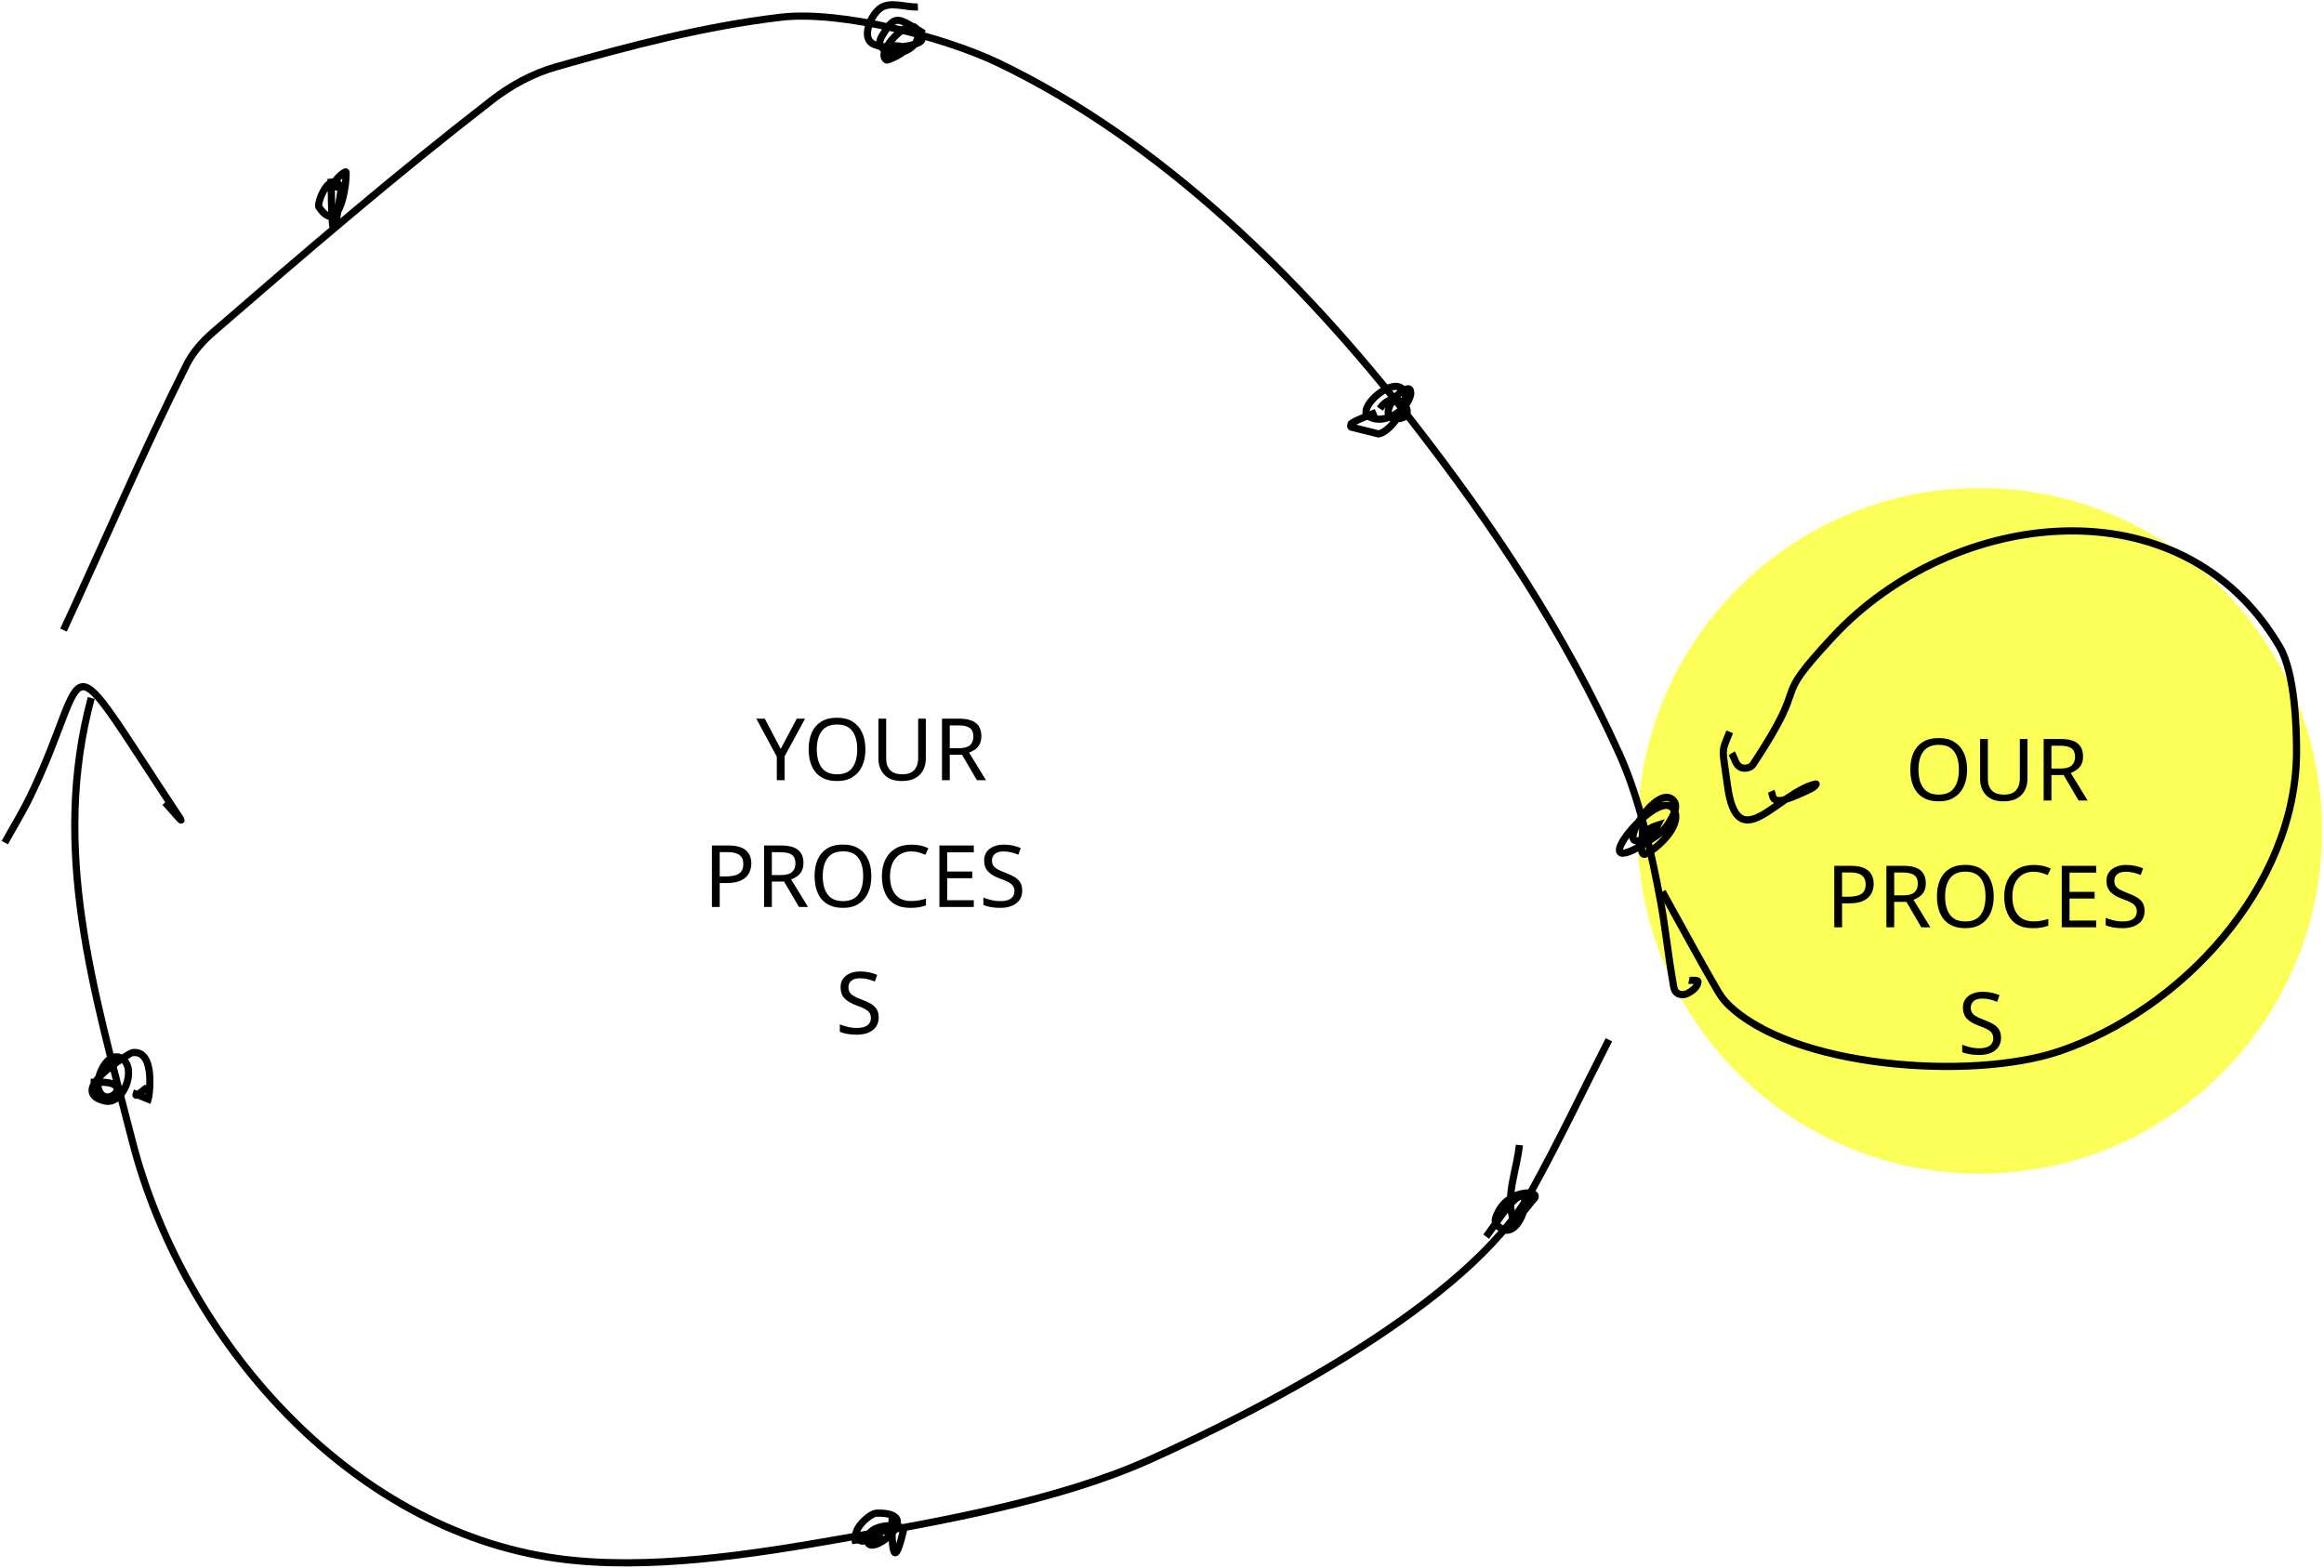
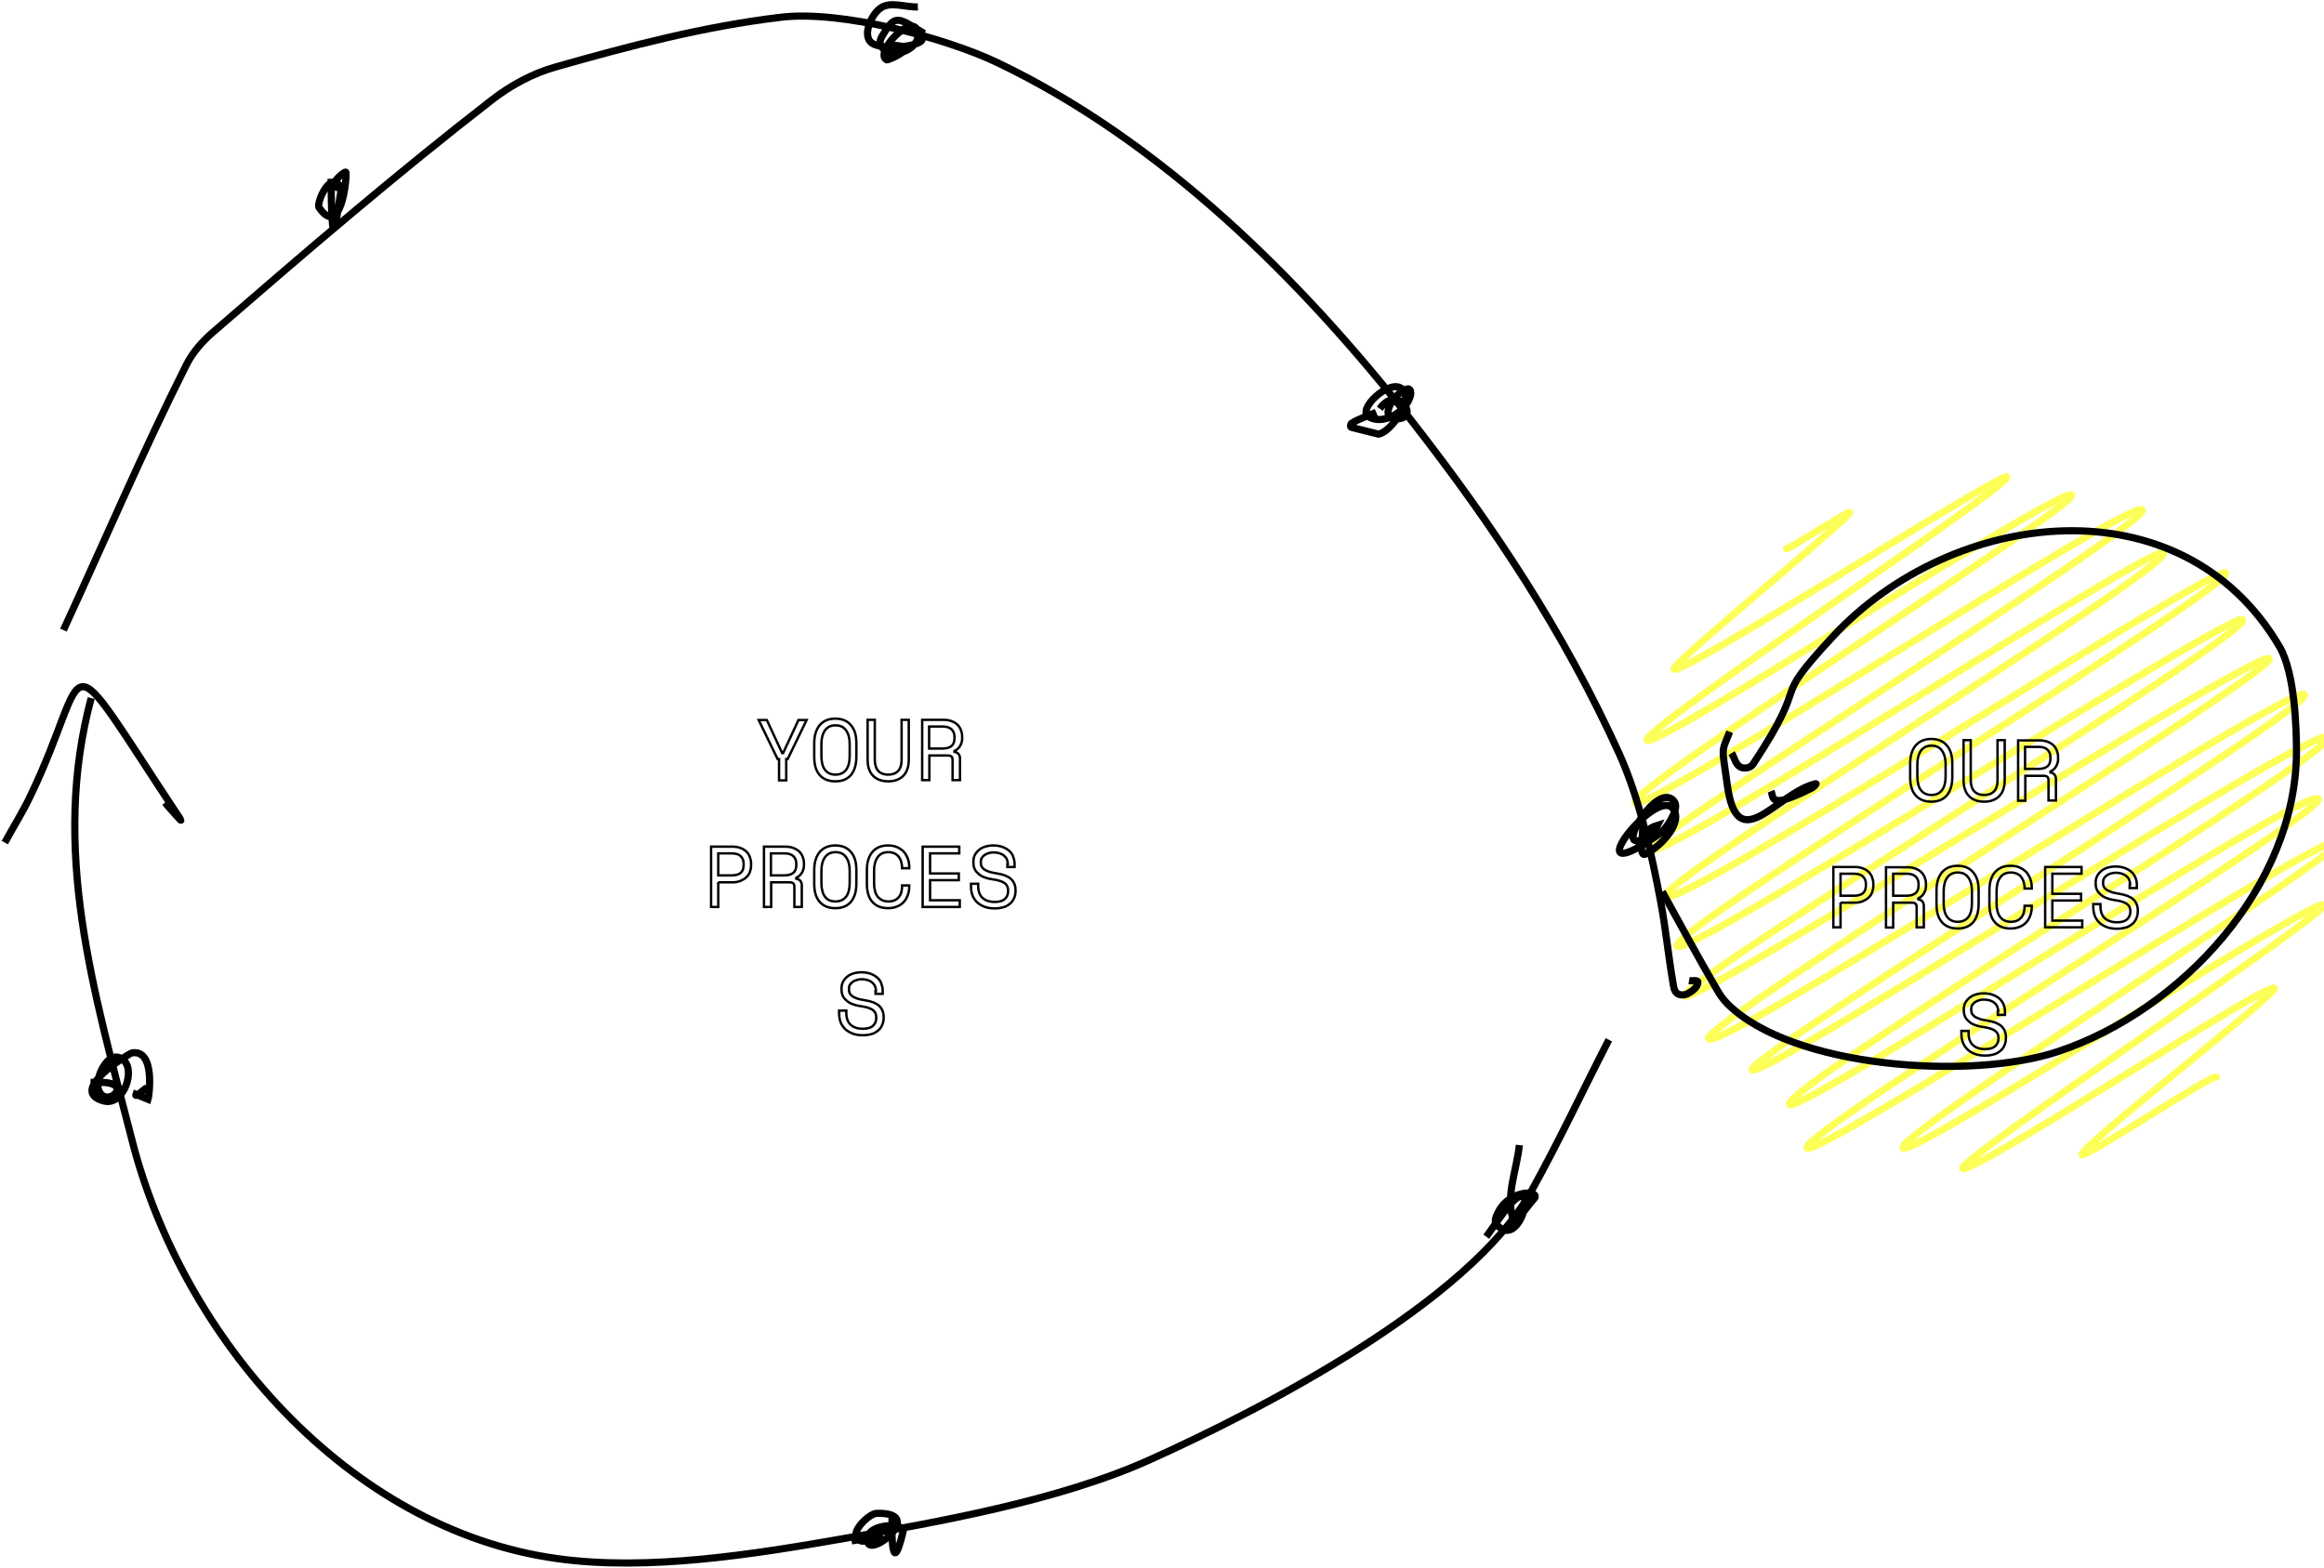
- <svg xmlns="http://www.w3.org/2000/svg" width="971px" height="655px" viewBox="0 0 971 655" version="1.1">
-   <defs />
-   <g id="Page-1" stroke="none" stroke-width="1" fill="none" fill-rule="evenodd">
-     <g id="Group-3" transform="translate(2, 2)">
-       <ellipse id="Oval-Copy" fill="#FDFF59" cx="825.186" cy="345.2" rx="143.018" ry="143.278" />
-       <g id="Group-2-Copy" transform="translate(284.9445, 284.0116)" font-size="36" font-family="SpaceMono-Regular, Space Mono" fill="#000000" font-weight="normal">
-         <text id="YOUR-PROCESS">
-           <tspan x="29.059" y="40">YOUR </tspan>
-           <tspan x="7.027" y="93">PROCES</tspan>
-           <tspan x="62.107" y="146">S</tspan>
-         </text>
-         <text id="OUR-PROCESS">
-           <tspan x="509.007" y="48.492">OUR  </tspan>
-           <tspan x="475.959" y="101.492">PROCES</tspan>
-           <tspan x="531.039" y="154.492">S</tspan>
-         </text>
-       </g>
-       <path d="M24.532,261.311 C41.678,224.332 57.678,186.8 75.971,150.375 C78.594,145.15 82.646,140.618 87.064,136.789 C125.289,103.669 163.692,70.683 203.683,39.719 C211.546,33.631 220.609,28.726 230.169,25.99 C261.069,17.146 292.401,8.955 324.32,5.191 C349.342,2.239 392.834,13.653 414.865,24.19 C483.049,56.801 541.913,114.853 587.918,173.952 C622.179,217.965 651.55,262.121 674.582,313.032 C682.908,331.437 688.119,354.819 691.774,374.465 C693.844,385.589 694.935,396.879 696.907,408.021 C697.205,409.705 697.262,411.773 698.57,412.874 C699.703,413.828 701.68,413.817 703.005,413.154 C704.935,412.189 707.173,410.58 707.44,408.439 C707.598,407.17 704.944,407.882 703.696,407.604" id="Path-27" stroke="#000000" stroke-width="3" />
-       <path d="M670.217,432.503 C659.447,453.534 649.378,474.94 637.907,495.598 C611.858,542.509 524.174,587.433 478.171,608.054 C440.09,625.124 390.189,633.848 350.047,640.92 C312.874,647.468 268.642,654.484 230.793,649.242 C143.282,637.12 74.31,556.701 53.304,474.936 C36.902,411.09 19.186,352.854 36.112,289.673" id="Path-28" stroke="#000000" stroke-width="3" />
-       <path d="M136.31,72.679 C136.541,79.197 136.354,85.743 137.002,92.232 C137.043,92.648 138.441,92.466 138.248,92.095 L140.608,76.566 C136.183,68.079 130.066,82.782 131.315,84.608 C140.522,98.07 143.101,71.76 142.546,69.907 C142.264,68.966 133.73,76.286 139.774,76.286" id="Path-29" stroke="#000000" stroke-width="3" />
-       <path d="M381.507,0.909 C376.192,1.14 369.748,-1.682 365.561,1.601 C361.679,4.645 358.178,13.215 362.235,16.021 C367.765,19.848 387.931,16.629 382.198,13.112 L382.896,11.306 C372.793,5.107 371.816,4.045 366.396,13.249 C365.778,14.297 365.298,15.768 365.841,16.856 C369.424,24.028 383.386,18.722 381.37,11.169 C379.207,3.064 362.987,20.271 368.476,23.098 C369.098,23.418 384.966,16.456 368.613,17.13" id="Path-30" stroke="#000000" stroke-width="3" />
-       <path d="M572.991,170.297 C569.569,171.821 565.927,172.924 562.726,174.869 C562.252,175.157 562.175,176.594 562.726,176.532 L573.956,179.31 C579.185,178.726 589.183,164.308 583.524,160.174 C578.304,156.361 564.904,168.953 569.802,171.96 C576.298,175.948 586.144,169.383 587.411,162.803 C587.572,161.969 587.286,160.39 586.439,160.448 C581.561,160.782 572.787,173.426 582.141,172.932 C591.359,172.445 581.792,158.304 574.517,168.771" id="Path-31" stroke="#000000" stroke-width="3" />
-       <path d="M684.299,342.559 C684.808,346.627 682.216,356.705 685.825,354.762 C692.282,351.285 701.53,341.466 696.919,335.763 C689.565,326.666 654.589,371.951 690.678,346.857 C693.6,344.825 695.639,341.6 697.193,338.398 C698.001,336.733 698.594,334.326 697.473,332.854 C691.775,325.362 678.166,345.396 680.556,348.801 C682.153,351.077 691.25,345.742 688.597,346.577 L690.541,342.833 C684.115,344.855 686.316,347.141 687.769,350.183" id="Path-32" stroke="#000000" stroke-width="3" />
-       <path d="M632.818,476.498 C631.848,486.481 627.279,496.769 629.909,506.448 C630.933,510.217 636.244,501.803 638.922,498.96 C642.218,495.462 629.209,494.518 624.085,504.23 C623.234,505.843 622.056,508.259 623.25,509.637 C633.328,521.271 641.222,486.949 628.8,501.458 C625.211,505.651 622.235,510.333 618.952,514.77" id="Path-33" stroke="#000000" stroke-width="3" />
-       <path d="M370.74,632.391 C370.723,632.707 369.891,660.983 375.455,637.661 C376.193,634.567 361.959,634.359 360.618,640.153 C357.849,652.111 386.953,629.698 364.224,630.31 C360.809,630.403 351.142,640.028 357.983,641.959 C359.528,642.395 376.661,638.069 353.822,641.822" id="Path-34" stroke="#000000" stroke-width="3" />
-       <path d="M59.431,452.477 C57.905,453.401 54.273,456.936 54.852,455.249 L59.985,457.329 C60.203,456.693 63.4,436.157 53.052,437.919 C52.493,438.014 25.549,453.904 41.541,458.021 C49.718,460.125 55.287,444.434 49.028,440.411 C42.894,436.467 37.869,448.406 39.043,452.751 C41.365,461.338 52.366,452.389 43.621,450.533 C41.087,449.995 38.443,450.35 35.854,450.259" id="Path-35" stroke="#000000" stroke-width="3" />
-       <path d="M2.84217094e-14,350.105 C3.511,343.726 7.358,337.521 10.533,330.969 C37.551,275.212 20.875,261.017 73.352,340.126 C75.07,342.715 69.1,335.595 66.974,333.33" id="Path-36" stroke="#000000" stroke-width="3" />
-       <path d="M692.547,370.596 C700.174,384.277 707.569,398.09 715.426,411.64 C716.637,413.727 718.018,415.758 719.724,417.464 C746.574,444.315 821.418,449.623 857.97,437.435 C909.373,420.296 957.366,368.48 957.528,312.216 C957.556,302.633 956.943,279.301 950.458,268.256 C909.579,198.626 813.749,210.303 763.819,264.095 C736.012,294.052 756.054,278.84 730.401,317.485 C729.408,318.981 726.716,319.436 725.131,318.594 C723.114,317.523 722.727,314.711 721.524,312.77" id="Path-37" stroke="#000000" stroke-width="3" />
-       <path d="M720.721,303.826 C717.021,312.943 717.556,309.849 719.75,326.152 C723.913,357.097 740.475,329.398 756.638,325.597 C757.341,325.432 755.892,326.932 755.249,327.261 C751.579,329.135 747.816,330.894 743.881,332.113 C742.512,332.537 740.814,332.845 739.583,332.113 C738.498,331.468 738.565,329.804 738.057,328.65" id="Path-38" stroke="#000000" stroke-width="3" />
-     </g>
+ <svg xmlns="http://www.w3.org/2000/svg" version="1.1" id="Layer_1" x="0px" y="0px" viewBox="0 0 971 655" enable-background="new 0 0 971 655" xml:space="preserve">
+   <g id="Oval-Copy">
+     <path fill="none" stroke="#FDFF59" stroke-width="3" stroke-linecap="round" stroke-linejoin="round" d="M746.4,229.3   c0.3,0.6,26-15.9,26.4-15.2c1,1.8-74.7,63.3-73.4,65.5c2.1,3.6,137.6-82.9,139.1-80.3c2.1,3.6-153,105.4-150.3,110   c2.6,4.5,174.7-107.2,177.4-102.4c2.5,4.4-185.7,122.7-182.4,128.5c3.4,5.8,208.5-128,211.8-122.3c3.3,5.8-208.8,137.5-206.1,142.2   c3.8,6.6,212.2-129.1,215-124.2c3.6,6.2-211.5,137.3-208,143.4c4.1,7.1,231.3-139.9,234-135.1c3.4,5.9-233.1,149.3-229.2,156   c3.4,5.9,233.5-141.3,236.3-136.4c3.5,6.1-236.3,151.5-233,157.2c2.9,5.1,241.1-146.2,244.1-140.9c3,5.2-237.7,152.8-234.2,158.7   c3.9,6.8,245.4-149.9,248.9-143.7c3.4,5.9-233.6,151.7-230.7,156.7c3.1,5.3,236.4-145.5,240.3-138.8   c3.9,6.7-228.7,146.5-224.7,153.3c3.1,5.3,217.1-134.2,220.9-127.6c3.3,5.8-217.1,139.5-213.5,145.8c2.9,5.1,219.7-134.5,223-128.7   c2.6,4.4-186.2,123.1-183,128.7c2.8,4.8,173.1-105.9,175.7-101.4c1.9,3.4-152.8,106.4-150.8,109.9c2.3,4,128.3-78.7,130.3-75.2   c1.2,2.2-81.9,66.8-80.4,69.5c1,1.7,55.1-34.2,56.1-32.4" />
  </g>
+   <g enable-background="new    ">
+     <path fill="none" stroke="#000000" stroke-miterlimit="10" d="M325.5,317.2h-0.6l-7.9-16.3h3.4l6.4,13.8h0.4l6.4-13.8h3.4   l-7.9,16.3h-0.6v8.9h-3V317.2z" />
+     <path fill="none" stroke="#000000" stroke-miterlimit="10" d="M340.2,310.6c0-3.3,0.8-5.8,2.3-7.6c1.6-1.8,3.7-2.7,6.5-2.7   s5,0.9,6.5,2.7c1.6,1.8,2.3,4.3,2.3,7.6v5.6c0,3.4-0.8,5.9-2.3,7.7c-1.6,1.8-3.7,2.6-6.5,2.6s-5-0.9-6.5-2.6   c-1.6-1.8-2.3-4.3-2.3-7.7V310.6z M349.1,323.7c1.9,0,3.4-0.7,4.4-2s1.5-3.2,1.5-5.7v-5.2c0-2.3-0.5-4.2-1.5-5.6   c-1-1.4-2.4-2.1-4.4-2.1s-3.4,0.7-4.4,2.1c-1,1.4-1.5,3.3-1.5,5.6v5.2c0,2.5,0.5,4.4,1.5,5.7S347.1,323.7,349.1,323.7z" />
+     <path fill="none" stroke="#000000" stroke-miterlimit="10" d="M365.5,300.8v16.7c0,2,0.5,3.6,1.4,4.6s2.3,1.6,4.2,1.6   c1.8,0,3.2-0.5,4.2-1.6s1.4-2.6,1.4-4.6v-16.7h3v16.7c0,2.9-0.8,5.2-2.3,6.7c-1.5,1.5-3.6,2.3-6.3,2.3c-2.7,0-4.8-0.8-6.3-2.3   c-1.5-1.5-2.3-3.8-2.3-6.7v-16.7H365.5z" />
+     <path fill="none" stroke="#000000" stroke-miterlimit="10" d="M401,326h-3v-8.4c0-0.6-0.1-1.1-0.4-1.4c-0.3-0.3-0.8-0.5-1.5-0.5   h-7.8V326h-3v-25.2h9c1.3,0,2.4,0.2,3.4,0.6s1.8,0.9,2.4,1.5c0.6,0.6,1.1,1.4,1.4,2.2c0.3,0.8,0.5,1.7,0.5,2.6v1.1   c0,0.9-0.3,1.9-0.8,2.8c-0.5,0.9-1.3,1.7-2.4,2.2v0.4c0.7,0.1,1.3,0.4,1.7,0.9c0.4,0.5,0.6,1.1,0.6,1.9V326z M388.2,312.8h5.6   c1.7,0,3-0.4,3.8-1.1c0.8-0.7,1.2-1.8,1.2-3.2v-0.6c0-1.3-0.4-2.3-1.2-3.1s-2.1-1.2-3.8-1.2h-5.6V312.8z" />
+   </g>
+   <g enable-background="new    ">
+     <path fill="none" stroke="#000000" stroke-miterlimit="10" d="M300.1,368.6V379h-3v-25.2h9c1.3,0,2.4,0.2,3.4,0.6s1.8,0.9,2.4,1.5   c0.6,0.6,1.1,1.4,1.4,2.2c0.3,0.8,0.5,1.7,0.5,2.6v1.1c0,0.9-0.2,1.8-0.5,2.6c-0.3,0.8-0.8,1.6-1.5,2.2c-0.6,0.6-1.5,1.1-2.4,1.5   c-1,0.4-2.1,0.6-3.3,0.6H300.1z M300.1,365.8h5.6c3.4,0,5-1.4,5-4.3v-0.6c0-1.3-0.4-2.3-1.2-3.1s-2.1-1.2-3.8-1.2h-5.6V365.8z" />
+     <path fill="none" stroke="#000000" stroke-miterlimit="10" d="M334.9,379h-3v-8.4c0-0.6-0.1-1.1-0.4-1.4c-0.3-0.3-0.8-0.5-1.5-0.5   h-7.8V379h-3v-25.2h9c1.3,0,2.4,0.2,3.4,0.6s1.8,0.9,2.4,1.5c0.6,0.6,1.1,1.4,1.4,2.2c0.3,0.8,0.5,1.7,0.5,2.6v1.1   c0,0.9-0.3,1.9-0.8,2.8c-0.5,0.9-1.3,1.7-2.4,2.2v0.4c0.7,0.1,1.3,0.4,1.7,0.9c0.4,0.5,0.6,1.1,0.6,1.9V379z M322.1,365.8h5.6   c1.7,0,3-0.4,3.8-1.1c0.8-0.7,1.2-1.8,1.2-3.2v-0.6c0-1.3-0.4-2.3-1.2-3.1s-2.1-1.2-3.8-1.2h-5.6V365.8z" />
+     <path fill="none" stroke="#000000" stroke-miterlimit="10" d="M340.2,363.6c0-3.3,0.8-5.8,2.3-7.6c1.6-1.8,3.7-2.7,6.5-2.7   c2.8,0,5,0.9,6.5,2.7c1.6,1.8,2.3,4.3,2.3,7.6v5.6c0,3.4-0.8,5.9-2.3,7.7c-1.6,1.8-3.7,2.6-6.5,2.6c-2.8,0-5-0.9-6.5-2.6   c-1.6-1.8-2.3-4.3-2.3-7.7V363.6z M349.1,376.7c1.9,0,3.4-0.7,4.4-2c1-1.3,1.5-3.2,1.5-5.7v-5.2c0-2.3-0.5-4.2-1.5-5.6   c-1-1.4-2.4-2.1-4.4-2.1c-1.9,0-3.4,0.7-4.4,2.1c-1,1.4-1.5,3.3-1.5,5.6v5.2c0,2.5,0.5,4.4,1.5,5.7   C345.6,376,347.1,376.7,349.1,376.7z" />
+     <path fill="none" stroke="#000000" stroke-miterlimit="10" d="M371.2,376.7c1,0,1.9-0.2,2.6-0.5c0.7-0.3,1.3-0.8,1.8-1.4   c0.5-0.6,0.8-1.3,1-2c0.2-0.8,0.3-1.6,0.3-2.4v-0.4h3v0.4c0,1.3-0.2,2.5-0.6,3.6c-0.4,1.1-0.9,2.1-1.7,2.9   c-0.7,0.8-1.7,1.5-2.8,1.9c-1.1,0.5-2.4,0.7-3.8,0.7c-2.8,0-5-0.9-6.5-2.6c-1.6-1.8-2.3-4.3-2.3-7.7v-5.6c0-3.3,0.8-5.8,2.3-7.6   c1.6-1.8,3.7-2.7,6.5-2.7c1.4,0,2.7,0.2,3.8,0.7c1.1,0.5,2,1.1,2.8,1.9c0.7,0.8,1.3,1.8,1.7,2.9c0.4,1.1,0.6,2.3,0.6,3.6v0.4h-3   v-0.4c0-0.8-0.2-1.6-0.4-2.4c-0.2-0.8-0.6-1.4-1-2c-0.5-0.6-1.1-1.1-1.8-1.4c-0.7-0.3-1.6-0.5-2.6-0.5c-1.9,0-3.4,0.7-4.4,2.1   c-1,1.4-1.5,3.3-1.5,5.6v5.2c0,2.5,0.5,4.4,1.5,5.7C367.8,376,369.3,376.7,371.2,376.7z" />
+     <path fill="none" stroke="#000000" stroke-miterlimit="10" d="M385.5,353.8h15.3v2.8h-12.2v8.4h12v2.8h-12v8.4H401v2.8h-15.5V353.8   z" />
+     <path fill="none" stroke="#000000" stroke-miterlimit="10" d="M421.1,361.1c0-0.8-0.2-1.5-0.5-2.2c-0.3-0.6-0.8-1.1-1.3-1.5   s-1.2-0.7-1.9-0.9c-0.7-0.2-1.5-0.3-2.3-0.3c-0.7,0-1.4,0.1-2,0.3c-0.6,0.2-1.2,0.4-1.7,0.8c-0.5,0.3-0.9,0.8-1.2,1.2   c-0.3,0.5-0.4,1.1-0.4,1.7v0.2c0,0.7,0.1,1.3,0.4,1.8c0.3,0.5,0.7,0.9,1.3,1.3c0.6,0.3,1.3,0.6,2.1,0.9c0.8,0.2,1.8,0.4,3,0.6   c2.6,0.4,4.6,1.2,5.8,2.3c1.2,1.1,1.9,2.7,1.9,4.6v0.4c0,1.1-0.2,2.1-0.6,3c-0.4,0.9-0.9,1.7-1.7,2.3c-0.7,0.6-1.6,1.2-2.7,1.5   s-2.3,0.5-3.7,0.5c-1.6,0-3-0.2-4.3-0.7c-1.2-0.5-2.3-1.1-3.1-1.9c-0.8-0.8-1.5-1.8-1.9-2.9c-0.4-1.1-0.6-2.3-0.6-3.7v-1.1h3v0.9   c0,2.2,0.6,3.9,1.8,5c1.2,1.1,2.9,1.7,5.1,1.7c1.9,0,3.3-0.4,4.2-1.2c0.9-0.8,1.4-1.9,1.4-3.3V372c0-1.3-0.5-2.3-1.5-3   c-1-0.7-2.6-1.2-4.7-1.5c-1.3-0.2-2.4-0.4-3.4-0.8c-1-0.3-1.9-0.8-2.6-1.4c-0.7-0.6-1.3-1.2-1.7-2c-0.4-0.8-0.6-1.7-0.6-2.8V360   c0-1,0.2-1.9,0.6-2.7c0.4-0.8,1-1.5,1.7-2.1c0.7-0.6,1.6-1.1,2.6-1.4c1-0.3,2.1-0.5,3.4-0.5c1.4,0,2.7,0.2,3.8,0.6   c1.1,0.4,2.1,1,2.8,1.6c0.8,0.7,1.4,1.5,1.7,2.4s0.6,1.9,0.6,2.9v1.5h-3V361.1z" />
+   </g>
+   <g enable-background="new    ">
+     <path fill="none" stroke="#000000" stroke-miterlimit="10" d="M366,414.1c0-0.8-0.2-1.5-0.5-2.2c-0.3-0.6-0.8-1.1-1.3-1.5   s-1.2-0.7-1.9-0.9c-0.7-0.2-1.5-0.3-2.3-0.3c-0.7,0-1.4,0.1-2,0.3c-0.6,0.2-1.2,0.4-1.7,0.8c-0.5,0.3-0.9,0.8-1.2,1.2   c-0.3,0.5-0.4,1.1-0.4,1.7v0.2c0,0.7,0.1,1.3,0.4,1.8c0.3,0.5,0.7,0.9,1.3,1.3c0.6,0.3,1.3,0.6,2.1,0.9c0.8,0.2,1.8,0.4,3,0.6   c2.6,0.4,4.6,1.2,5.8,2.3c1.2,1.1,1.9,2.7,1.9,4.6v0.4c0,1.1-0.2,2.1-0.6,3c-0.4,0.9-0.9,1.7-1.7,2.3c-0.7,0.6-1.6,1.2-2.7,1.5   s-2.3,0.5-3.7,0.5c-1.6,0-3-0.2-4.3-0.7c-1.2-0.5-2.3-1.1-3.1-1.9c-0.8-0.8-1.5-1.8-1.9-2.9c-0.4-1.1-0.6-2.3-0.6-3.7v-1.1h3v0.9   c0,2.2,0.6,3.9,1.8,5c1.2,1.1,2.9,1.7,5.1,1.7c1.9,0,3.3-0.4,4.2-1.2c0.9-0.8,1.4-1.9,1.4-3.3V425c0-1.3-0.5-2.3-1.5-3   c-1-0.7-2.6-1.2-4.7-1.5c-1.3-0.2-2.4-0.4-3.4-0.8c-1-0.3-1.9-0.8-2.6-1.4c-0.7-0.6-1.3-1.2-1.7-2c-0.4-0.8-0.6-1.7-0.6-2.8V413   c0-1,0.2-1.9,0.6-2.7c0.4-0.8,1-1.5,1.7-2.1c0.7-0.6,1.6-1.1,2.6-1.4c1-0.3,2.1-0.5,3.4-0.5c1.4,0,2.7,0.2,3.8,0.6   c1.1,0.4,2.1,1,2.8,1.6c0.8,0.7,1.4,1.5,1.7,2.4s0.6,1.9,0.6,2.9v1.5h-3V414.1z" />
+   </g>
+   <g enable-background="new    ">
+     <path fill="none" stroke="#000000" stroke-miterlimit="10" d="M798.1,319.1c0-3.3,0.8-5.8,2.3-7.6c1.6-1.8,3.7-2.7,6.5-2.7   c2.8,0,5,0.9,6.5,2.7c1.6,1.8,2.3,4.3,2.3,7.6v5.6c0,3.4-0.8,5.9-2.3,7.7c-1.6,1.8-3.7,2.6-6.5,2.6c-2.8,0-5-0.9-6.5-2.6   c-1.6-1.8-2.3-4.3-2.3-7.7V319.1z M807,332.2c1.9,0,3.4-0.7,4.4-2c1-1.3,1.5-3.2,1.5-5.7v-5.2c0-2.3-0.5-4.2-1.5-5.6   c-1-1.4-2.4-2.1-4.4-2.1c-1.9,0-3.4,0.7-4.4,2.1c-1,1.4-1.5,3.3-1.5,5.6v5.2c0,2.5,0.5,4.4,1.5,5.7   C803.6,331.5,805,332.2,807,332.2z" />
+     <path fill="none" stroke="#000000" stroke-miterlimit="10" d="M823.4,309.3V326c0,2,0.5,3.6,1.4,4.6s2.3,1.6,4.2,1.6   c1.8,0,3.2-0.5,4.2-1.6s1.4-2.6,1.4-4.6v-16.7h3V326c0,2.9-0.8,5.2-2.3,6.7c-1.5,1.5-3.6,2.3-6.3,2.3c-2.7,0-4.8-0.8-6.3-2.3   c-1.5-1.5-2.3-3.8-2.3-6.7v-16.7H823.4z" />
+     <path fill="none" stroke="#000000" stroke-miterlimit="10" d="M858.9,334.5h-3v-8.4c0-0.6-0.1-1.1-0.4-1.4   c-0.3-0.3-0.8-0.5-1.5-0.5h-7.8v10.4h-3v-25.2h9c1.3,0,2.4,0.2,3.4,0.6s1.8,0.9,2.4,1.5c0.6,0.6,1.1,1.4,1.4,2.2   c0.3,0.8,0.5,1.7,0.5,2.6v1.1c0,0.9-0.3,1.9-0.8,2.8c-0.5,0.9-1.3,1.7-2.4,2.2v0.4c0.7,0.1,1.3,0.4,1.7,0.9   c0.4,0.5,0.6,1.1,0.6,1.9V334.5z M846.1,321.3h5.6c1.7,0,3-0.4,3.8-1.1c0.8-0.7,1.2-1.8,1.2-3.2v-0.6c0-1.3-0.4-2.3-1.2-3.1   s-2.1-1.2-3.8-1.2h-5.6V321.3z" />
+   </g>
+   <g enable-background="new    ">
+     <path fill="none" stroke="#000000" stroke-miterlimit="10" d="M769,377.1v10.4h-3v-25.2h9c1.3,0,2.4,0.2,3.4,0.6s1.8,0.9,2.4,1.5   c0.6,0.6,1.1,1.4,1.4,2.2s0.5,1.7,0.5,2.6v1.1c0,0.9-0.2,1.8-0.5,2.6c-0.3,0.8-0.8,1.6-1.5,2.2c-0.6,0.6-1.5,1.1-2.4,1.5   s-2.1,0.6-3.3,0.6H769z M769,374.3h5.6c3.4,0,5-1.4,5-4.3v-0.6c0-1.3-0.4-2.3-1.2-3.1s-2.1-1.2-3.8-1.2H769V374.3z" />
+     <path fill="none" stroke="#000000" stroke-miterlimit="10" d="M803.8,387.5h-3v-8.4c0-0.6-0.1-1.1-0.4-1.4   c-0.3-0.3-0.8-0.5-1.5-0.5H791v10.4h-3v-25.2h9c1.3,0,2.4,0.2,3.4,0.6s1.8,0.9,2.4,1.5c0.6,0.6,1.1,1.4,1.4,2.2s0.5,1.7,0.5,2.6   v1.1c0,0.9-0.3,1.9-0.8,2.8c-0.5,0.9-1.3,1.7-2.4,2.2v0.4c0.7,0.1,1.3,0.4,1.7,0.9s0.6,1.1,0.6,1.9V387.5z M791,374.3h5.6   c1.7,0,3-0.4,3.8-1.1c0.8-0.7,1.2-1.8,1.2-3.2v-0.6c0-1.3-0.4-2.3-1.2-3.1s-2.1-1.2-3.8-1.2H791V374.3z" />
+     <path fill="none" stroke="#000000" stroke-miterlimit="10" d="M809.1,372.1c0-3.3,0.8-5.8,2.3-7.6c1.6-1.8,3.7-2.7,6.5-2.7   s5,0.9,6.5,2.7c1.6,1.8,2.3,4.3,2.3,7.6v5.6c0,3.4-0.8,5.9-2.3,7.7c-1.6,1.8-3.7,2.6-6.5,2.6s-5-0.9-6.5-2.6   c-1.6-1.8-2.3-4.3-2.3-7.7V372.1z M818,385.2c1.9,0,3.4-0.7,4.4-2s1.5-3.2,1.5-5.7v-5.2c0-2.3-0.5-4.2-1.5-5.6   c-1-1.4-2.4-2.1-4.4-2.1s-3.4,0.7-4.4,2.1c-1,1.4-1.5,3.3-1.5,5.6v5.2c0,2.5,0.5,4.4,1.5,5.7S816,385.2,818,385.2z" />
+     <path fill="none" stroke="#000000" stroke-miterlimit="10" d="M840.2,385.2c1,0,1.9-0.2,2.6-0.5c0.7-0.3,1.3-0.8,1.8-1.4   c0.5-0.6,0.8-1.3,1-2c0.2-0.8,0.3-1.6,0.3-2.4v-0.4h3v0.4c0,1.3-0.2,2.5-0.6,3.6c-0.4,1.1-0.9,2.1-1.7,2.9   c-0.7,0.8-1.7,1.5-2.8,1.9c-1.1,0.5-2.4,0.7-3.8,0.7c-2.8,0-5-0.9-6.5-2.6c-1.6-1.8-2.3-4.3-2.3-7.7v-5.6c0-3.3,0.8-5.8,2.3-7.6   c1.6-1.8,3.7-2.7,6.5-2.7c1.4,0,2.7,0.2,3.8,0.7c1.1,0.5,2,1.1,2.8,1.9c0.7,0.8,1.3,1.8,1.7,2.9c0.4,1.1,0.6,2.3,0.6,3.6v0.4h-3   v-0.4c0-0.8-0.2-1.6-0.4-2.4c-0.2-0.8-0.6-1.4-1-2s-1.1-1.1-1.8-1.4c-0.7-0.3-1.6-0.5-2.6-0.5c-1.9,0-3.4,0.7-4.4,2.1   c-1,1.4-1.5,3.3-1.5,5.6v5.2c0,2.5,0.5,4.4,1.5,5.7S838.2,385.2,840.2,385.2z" />
+     <path fill="none" stroke="#000000" stroke-miterlimit="10" d="M854.4,362.3h15.3v2.8h-12.2v8.4h12v2.8h-12v8.4h12.5v2.8h-15.5   V362.3z" />
+     <path fill="none" stroke="#000000" stroke-miterlimit="10" d="M890,369.6c0-0.8-0.2-1.5-0.5-2.2c-0.3-0.6-0.8-1.1-1.3-1.5   c-0.6-0.4-1.2-0.7-1.9-0.9s-1.5-0.3-2.3-0.3c-0.7,0-1.4,0.1-2,0.3s-1.2,0.4-1.7,0.8c-0.5,0.3-0.9,0.8-1.2,1.2   c-0.3,0.5-0.4,1.1-0.4,1.7v0.2c0,0.7,0.1,1.3,0.4,1.8c0.3,0.5,0.7,0.9,1.3,1.3c0.6,0.3,1.3,0.6,2.1,0.9c0.8,0.2,1.8,0.4,3,0.6   c2.6,0.4,4.6,1.2,5.8,2.3c1.2,1.1,1.9,2.7,1.9,4.6v0.4c0,1.1-0.2,2.1-0.6,3c-0.4,0.9-0.9,1.7-1.7,2.3c-0.7,0.6-1.6,1.2-2.7,1.5   s-2.3,0.5-3.7,0.5c-1.6,0-3-0.2-4.3-0.7s-2.3-1.1-3.1-1.9c-0.8-0.8-1.5-1.8-1.9-2.9c-0.4-1.1-0.6-2.3-0.6-3.7v-1.1h3v0.9   c0,2.2,0.6,3.9,1.8,5c1.2,1.1,2.9,1.7,5.1,1.7c1.9,0,3.3-0.4,4.2-1.2s1.4-1.9,1.4-3.3v-0.2c0-1.3-0.5-2.3-1.5-3   c-1-0.7-2.5-1.2-4.7-1.5c-1.3-0.2-2.4-0.4-3.4-0.8c-1-0.3-1.9-0.8-2.6-1.4c-0.7-0.6-1.3-1.2-1.7-2c-0.4-0.8-0.6-1.7-0.6-2.8v-0.4   c0-1,0.2-1.9,0.6-2.7c0.4-0.8,1-1.5,1.7-2.1c0.7-0.6,1.6-1.1,2.6-1.4c1-0.3,2.1-0.5,3.4-0.5c1.4,0,2.7,0.2,3.8,0.6s2.1,1,2.8,1.6   c0.8,0.7,1.3,1.5,1.7,2.4c0.4,0.9,0.6,1.9,0.6,2.9v1.5h-3V369.6z" />
+   </g>
+   <g enable-background="new    ">
+     <path fill="none" stroke="#000000" stroke-miterlimit="10" d="M834.9,422.6c0-0.8-0.2-1.5-0.5-2.2c-0.3-0.6-0.8-1.1-1.3-1.5   c-0.6-0.4-1.2-0.7-1.9-0.9s-1.5-0.3-2.3-0.3c-0.7,0-1.4,0.1-2,0.3s-1.2,0.4-1.7,0.8c-0.5,0.3-0.9,0.8-1.2,1.2   c-0.3,0.5-0.4,1.1-0.4,1.7v0.2c0,0.7,0.1,1.3,0.4,1.8c0.3,0.5,0.7,0.9,1.3,1.3c0.6,0.3,1.3,0.6,2.1,0.9c0.8,0.2,1.8,0.4,3,0.6   c2.6,0.4,4.6,1.2,5.8,2.3c1.2,1.1,1.9,2.7,1.9,4.6v0.4c0,1.1-0.2,2.1-0.6,3c-0.4,0.9-0.9,1.7-1.7,2.3c-0.7,0.6-1.6,1.2-2.7,1.5   s-2.3,0.5-3.7,0.5c-1.6,0-3-0.2-4.3-0.7s-2.3-1.1-3.1-1.9c-0.8-0.8-1.5-1.8-1.9-2.9c-0.4-1.1-0.6-2.3-0.6-3.7v-1.1h3v0.9   c0,2.2,0.6,3.9,1.8,5c1.2,1.1,2.9,1.7,5.1,1.7c1.9,0,3.3-0.4,4.2-1.2s1.4-1.9,1.4-3.3v-0.2c0-1.3-0.5-2.3-1.5-3   c-1-0.7-2.5-1.2-4.7-1.5c-1.3-0.2-2.4-0.4-3.4-0.8c-1-0.3-1.9-0.8-2.6-1.4c-0.7-0.6-1.3-1.2-1.7-2c-0.4-0.8-0.6-1.7-0.6-2.8v-0.4   c0-1,0.2-1.9,0.6-2.7c0.4-0.8,1-1.5,1.7-2.1c0.7-0.6,1.6-1.1,2.6-1.4c1-0.3,2.1-0.5,3.4-0.5c1.4,0,2.7,0.2,3.8,0.6s2.1,1,2.8,1.6   c0.8,0.7,1.3,1.5,1.7,2.4c0.4,0.9,0.6,1.9,0.6,2.9v1.5h-3V422.6z" />
+   </g>
+   <path id="Path-27" fill="none" stroke="#000000" stroke-width="3" d="M26.5,263.3c17.1-37,33.1-74.5,51.4-110.9  c2.6-5.2,6.7-9.8,11.1-13.6c38.2-33.1,76.6-66.1,116.6-97.1c7.9-6.1,16.9-11,26.5-13.7c30.9-8.8,62.2-17,94.2-20.8  c25-3,68.5,8.5,90.5,19c68.2,32.6,127,90.7,173.1,149.8c34.3,44,63.6,88.2,86.7,139.1c8.3,18.4,13.5,41.8,17.2,61.4  c2.1,11.1,3.2,22.4,5.1,33.6c0.3,1.7,0.4,3.8,1.7,4.9c1.1,1,3.1,0.9,4.4,0.3c1.9-1,4.2-2.6,4.4-4.7c0.2-1.3-2.5-0.6-3.7-0.8" />
+   <path id="Path-28" fill="none" stroke="#000000" stroke-width="3" d="M672.2,434.5c-10.8,21-20.8,42.4-32.3,63.1  c-26,46.9-113.7,91.8-159.7,112.5c-38.1,17.1-88,25.8-128.1,32.9c-37.2,6.5-81.4,13.6-119.3,8.3c-87.5-12.1-156.5-92.5-177.5-174.3  c-16.4-63.8-34.1-122.1-17.2-185.3" />
+   <path id="Path-29" fill="none" stroke="#000000" stroke-width="3" d="M138.3,74.7c0.2,6.5,0,13.1,0.7,19.6c0,0.4,1.4,0.2,1.2-0.1  l2.4-15.5c-4.4-8.5-10.5,6.2-9.3,8c9.2,13.5,11.8-12.8,11.2-14.7c-0.3-0.9-8.8,6.4-2.8,6.4" />
+   <path id="Path-30" fill="none" stroke="#000000" stroke-width="3" d="M383.5,2.9c-5.3,0.2-11.8-2.6-15.9,0.7  c-3.9,3-7.4,11.6-3.3,14.4c5.5,3.8,25.7,0.6,20-2.9l0.7-1.8c-10.1-6.2-11.1-7.3-16.5,1.9c-0.6,1-1.1,2.5-0.6,3.6  c3.6,7.2,17.5,1.9,15.5-5.7c-2.2-8.1-18.4,9.1-12.9,11.9c0.6,0.3,16.5-6.6,0.1-6" />
+   <path id="Path-31" fill="none" stroke="#000000" stroke-width="3" d="M575,172.3c-3.4,1.5-7.1,2.6-10.3,4.6c-0.5,0.3-0.6,1.7,0,1.7  l11.2,2.8c5.2-0.6,15.2-15,9.6-19.1c-5.2-3.8-18.6,8.8-13.7,11.8c6.5,4,16.3-2.6,17.6-9.2c0.2-0.8-0.1-2.4-1-2.4  c-4.9,0.3-13.7,13-4.3,12.5c9.2-0.5-0.3-14.6-7.6-4.2" />
+   <path id="Path-32" fill="none" stroke="#000000" stroke-width="3" d="M686.3,344.6c0.5,4.1-2.1,14.1,1.5,12.2  c6.5-3.5,15.7-13.3,11.1-19c-7.4-9.1-42.3,36.2-6.2,11.1c2.9-2,5-5.3,6.5-8.5c0.8-1.7,1.4-4.1,0.3-5.5c-5.7-7.5-19.3,12.5-16.9,15.9  c1.6,2.3,10.7-3.1,8-2.2l1.9-3.7c-6.4,2-4.2,4.3-2.8,7.4" />
+   <path id="Path-33" fill="none" stroke="#000000" stroke-width="3" d="M634.8,478.5c-1,10-5.5,20.3-2.9,30c1,3.8,6.3-4.6,9-7.5  c3.3-3.5-9.7-4.4-14.8,5.3c-0.9,1.6-2,4-0.8,5.4c10.1,11.6,18-22.7,5.5-8.2c-3.6,4.2-6.6,8.9-9.8,13.3" />
+   <path id="Path-34" fill="none" stroke="#000000" stroke-width="3" d="M372.7,634.4c0,0.3-0.8,28.6,4.7,5.3  c0.7-3.1-13.5-3.3-14.8,2.5c-2.8,12,26.3-10.5,3.6-9.8c-3.4,0.1-13.1,9.7-6.2,11.6c1.5,0.4,18.7-3.9-4.2-0.1" />
+   <path id="Path-35" fill="none" stroke="#000000" stroke-width="3" d="M61.4,454.5c-1.5,0.9-5.2,4.5-4.6,2.8l5.1,2.1  c0.2-0.6,3.4-21.2-6.9-19.4c-0.6,0.1-27.5,16-11.5,20.1c8.2,2.1,13.7-13.6,7.5-17.6c-6.1-3.9-11.2,8-10,12.3  c2.3,8.6,13.3-0.4,4.6-2.2c-2.5-0.5-5.2-0.2-7.8-0.3" />
+   <path id="Path-36" fill="none" stroke="#000000" stroke-width="3" d="M2,352.1c3.5-6.4,7.4-12.6,10.5-19.1c27-55.8,10.3-70,62.8,9.2  c1.7,2.6-4.3-4.5-6.4-6.8" />
+   <path id="Path-37" fill="none" stroke="#000000" stroke-width="3" d="M694.5,372.6c7.6,13.7,15,27.5,22.9,41  c1.2,2.1,2.6,4.1,4.3,5.8c26.8,26.9,101.7,32.2,138.2,20c51.4-17.1,99.4-69,99.6-125.2c0-9.6-0.6-32.9-7.1-44  c-40.9-69.6-136.7-58-186.6-4.2c-27.8,30-7.8,14.7-33.4,53.4c-1,1.5-3.7,2-5.3,1.1c-2-1.1-2.4-3.9-3.6-5.8" />
+   <path id="Path-38" fill="none" stroke="#000000" stroke-width="3" d="M722.7,305.8c-3.7,9.1-3.2,6-1,22.3  c4.2,30.9,20.7,3.2,36.9-0.6c0.7-0.2-0.7,1.3-1.4,1.7c-3.7,1.9-7.4,3.6-11.4,4.9c-1.4,0.4-3.1,0.7-4.3,0c-1.1-0.6-1-2.3-1.5-3.5" />
</svg>
